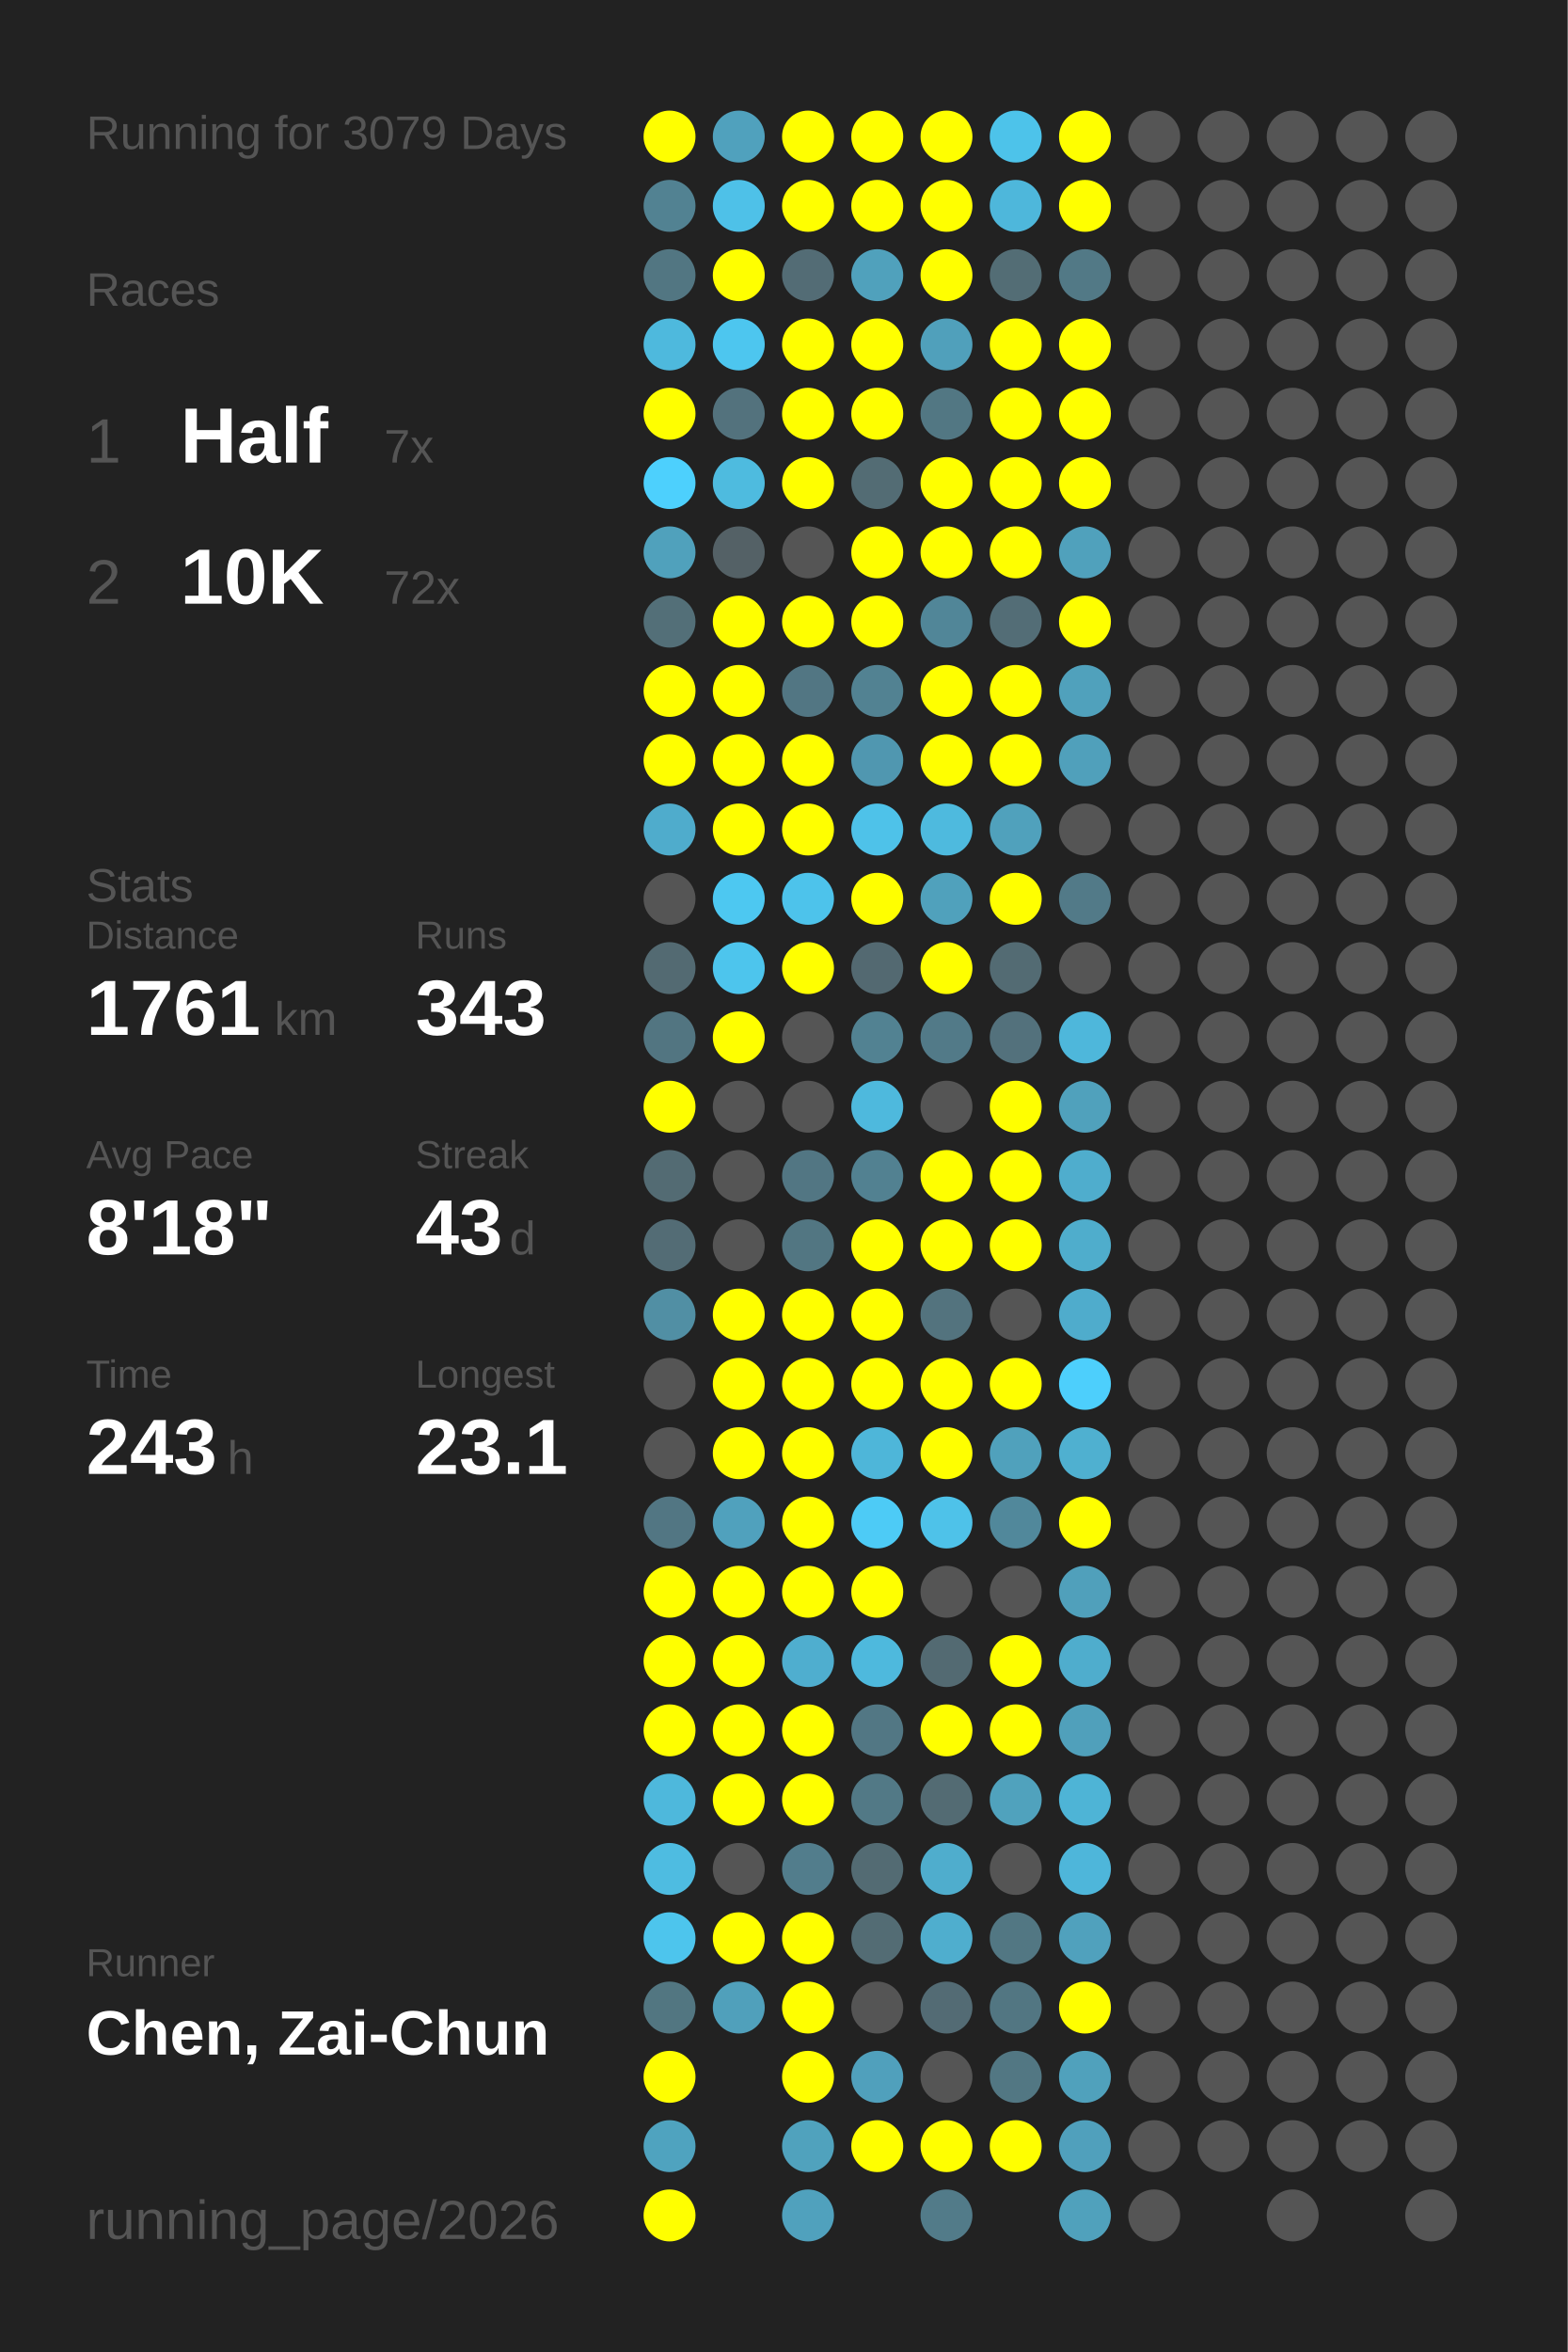
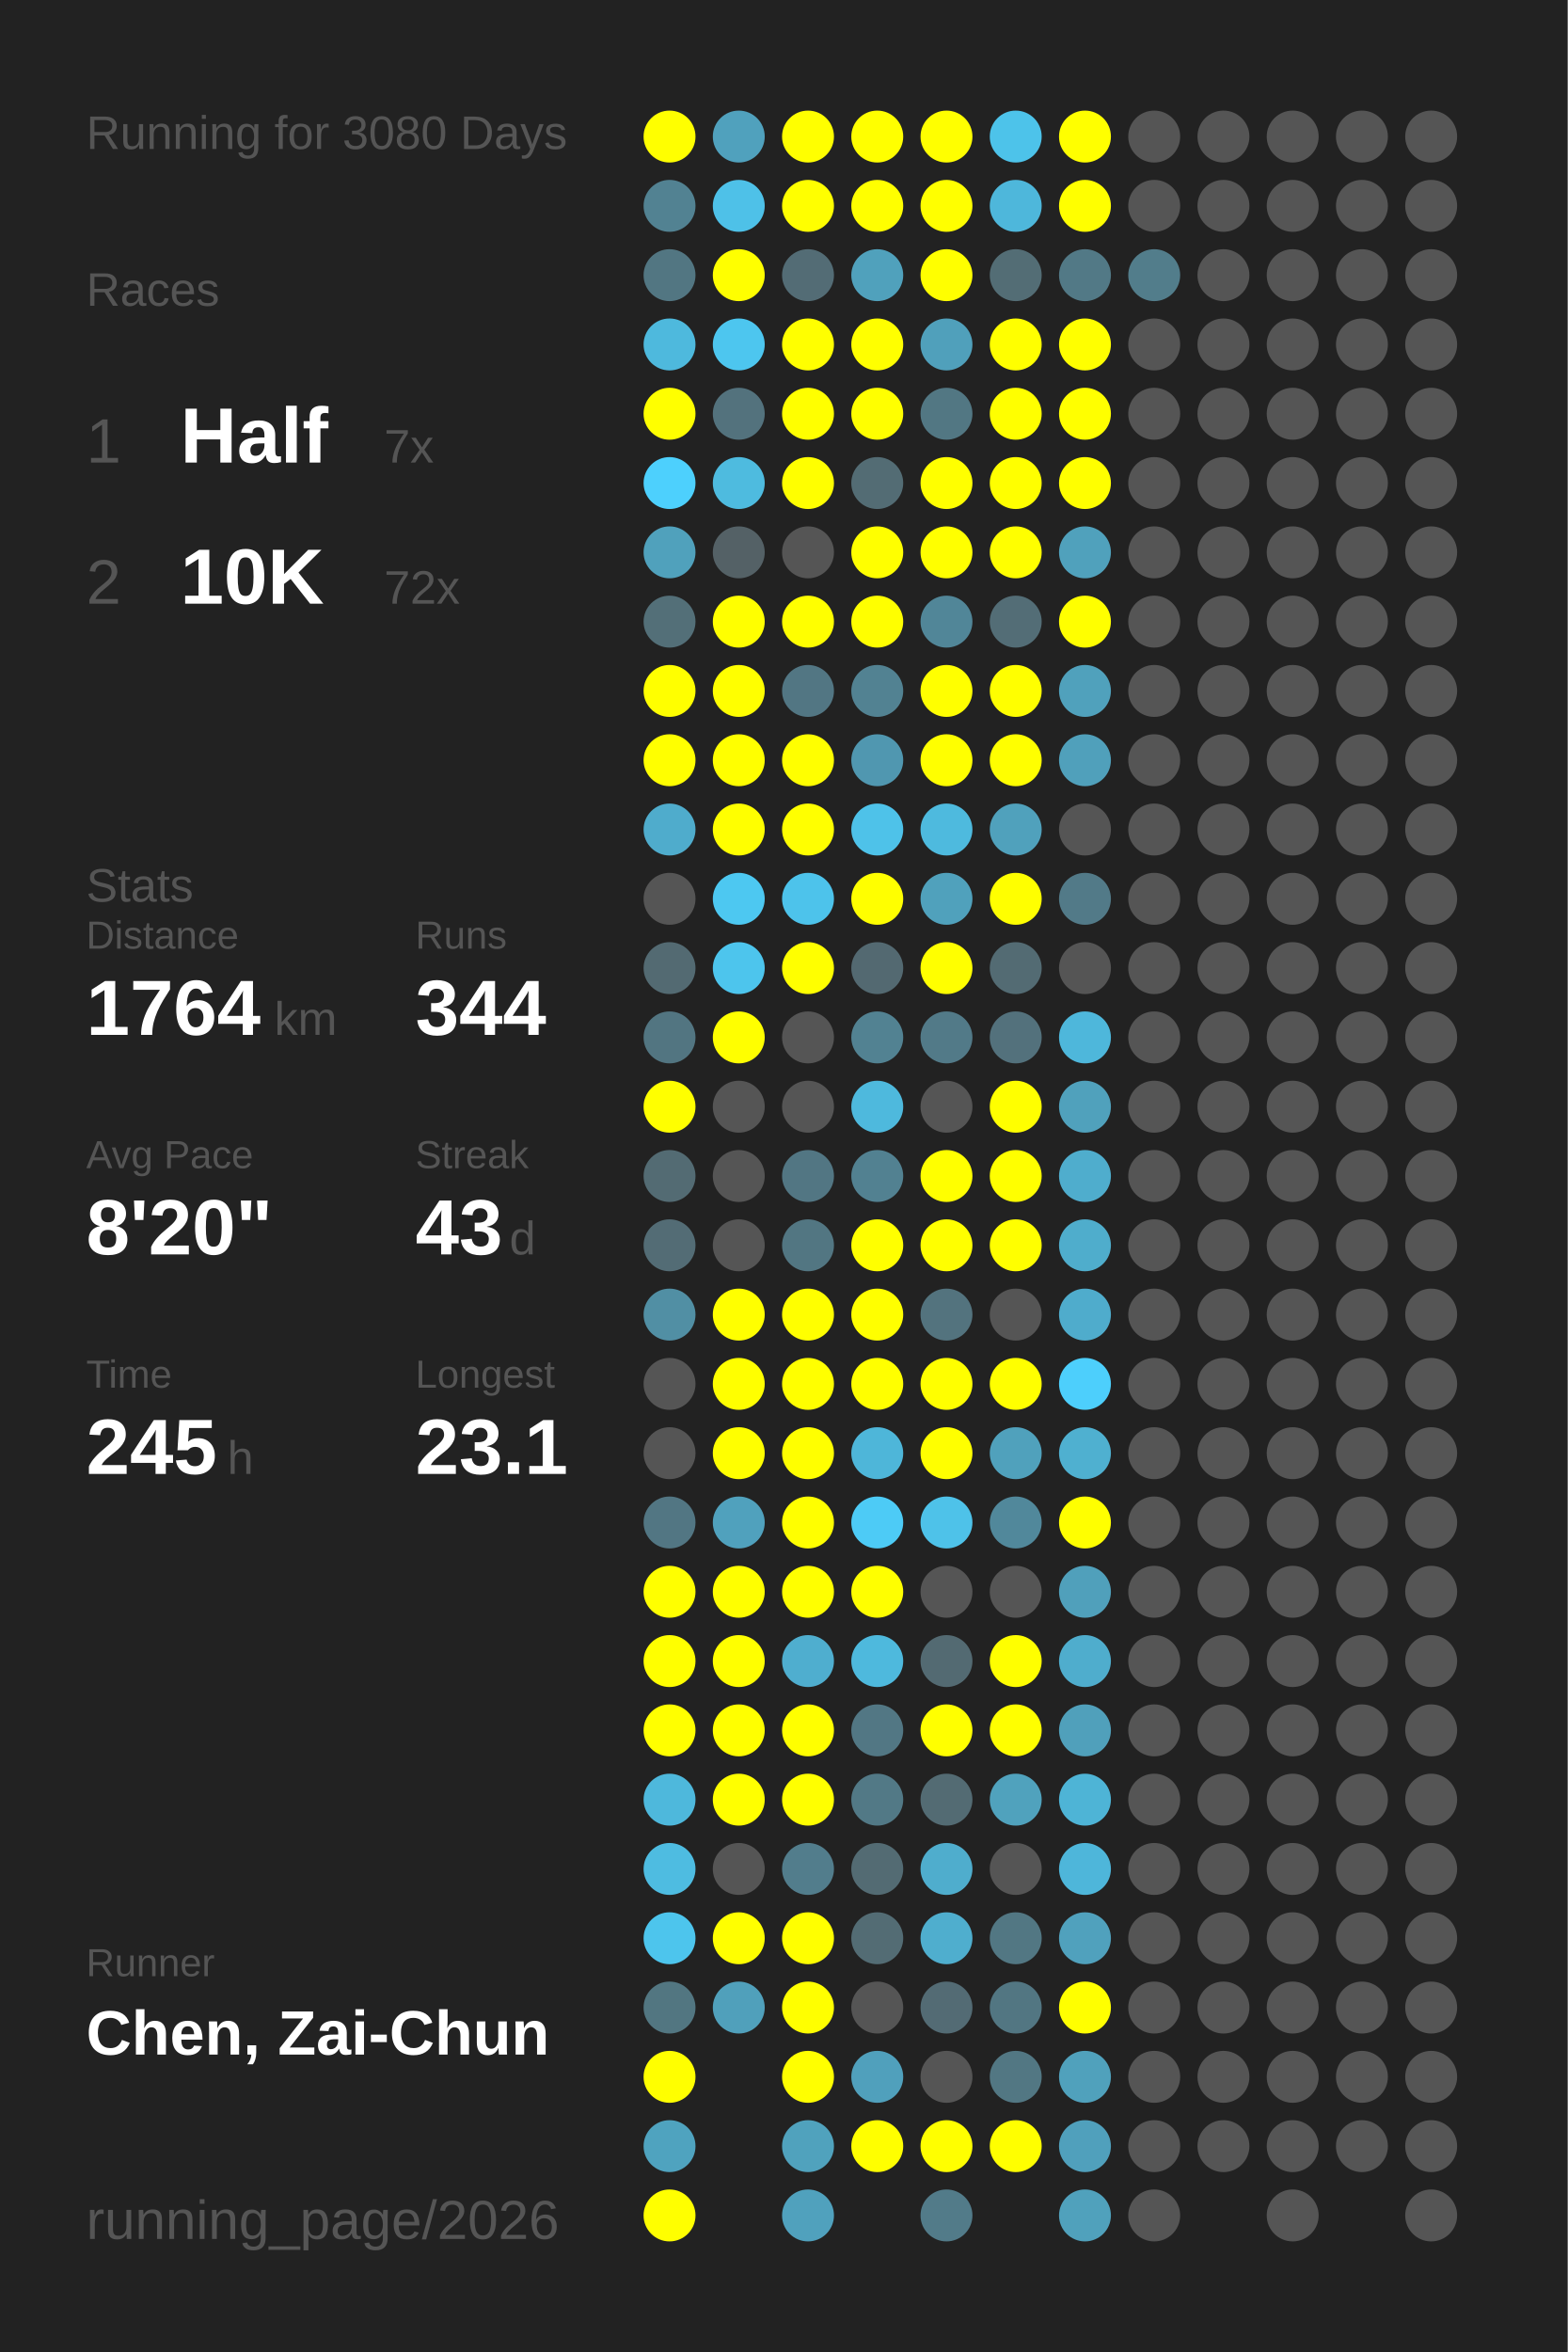
<svg xmlns="http://www.w3.org/2000/svg" baseProfile="full" height="300mm" version="1.1" viewBox="0,0,200,300" width="200mm">
  <defs />
  <rect fill="#222222" height="300" width="200" x="0" y="0" />
-   <text fill="#555555" style="font-size:6px; font-family:Arial;" x="11" y="19">Running for 3079 Days</text>
+   <text fill="#555555" style="font-size:6px; font-family:Arial;" x="11" y="19">Running for 3080 Days</text>
  <text fill="#555555" style="font-size:6px; font-family:Arial;" x="11" y="39">Races</text>
  <text fill="#555555" style="font-size:8px; font-family:Arial;" x="11" y="59">1</text>
  <text fill="#FFFFFF" style="font-size:10px; font-family:Arial; font-weight:bold;" x="23" y="59">Half</text>
  <text fill="#555555" style="font-size:6px; font-family:Arial;" x="49" y="59">7x</text>
  <text fill="#555555" style="font-size:8px; font-family:Arial;" x="11" y="77">2</text>
  <text fill="#FFFFFF" style="font-size:10px; font-family:Arial; font-weight:bold;" x="23" y="77">10K</text>
  <text fill="#555555" style="font-size:6px; font-family:Arial;" x="49" y="77">72x</text>
  <text fill="#555555" style="font-size:6px; font-family:Arial;" x="11" y="115">Stats</text>
  <text fill="#555555" style="font-size:5px; font-family:Arial;" x="11" y="121">Distance</text>
-   <text fill="#FFFFFF" style="font-size:10px; font-family:Arial; font-weight:bold;" x="11" y="132">1761</text>
+   <text fill="#FFFFFF" style="font-size:10px; font-family:Arial; font-weight:bold;" x="11" y="132">1764</text>
  <text fill="#555555" style="font-size:6px; font-family:Arial;" x="35" y="132">km</text>
  <text fill="#555555" style="font-size:5px; font-family:Arial;" x="53" y="121">Runs</text>
-   <text fill="#FFFFFF" style="font-size:10px; font-family:Arial; font-weight:bold;" x="53" y="132">343</text>
+   <text fill="#FFFFFF" style="font-size:10px; font-family:Arial; font-weight:bold;" x="53" y="132">344</text>
  <text fill="#555555" style="font-size:5px; font-family:Arial;" x="11" y="149">Avg Pace</text>
-   <text fill="#FFFFFF" style="font-size:10px; font-family:Arial; font-weight:bold;" x="11" y="160">8'18"</text>
+   <text fill="#FFFFFF" style="font-size:10px; font-family:Arial; font-weight:bold;" x="11" y="160">8'20"</text>
  <text fill="#555555" style="font-size:5px; font-family:Arial;" x="53" y="149">Streak</text>
  <text fill="#FFFFFF" style="font-size:10px; font-family:Arial; font-weight:bold;" x="53" y="160">43</text>
  <text fill="#555555" style="font-size:6px; font-family:Arial;" x="65" y="160">d</text>
  <text fill="#555555" style="font-size:5px; font-family:Arial;" x="11" y="177">Time</text>
-   <text fill="#FFFFFF" style="font-size:10px; font-family:Arial; font-weight:bold;" x="11" y="188">243</text>
+   <text fill="#FFFFFF" style="font-size:10px; font-family:Arial; font-weight:bold;" x="11" y="188">245</text>
  <text fill="#555555" style="font-size:6px; font-family:Arial;" x="29" y="188">h</text>
  <text fill="#555555" style="font-size:5px; font-family:Arial;" x="53" y="177">Longest</text>
  <text fill="#FFFFFF" style="font-size:10px; font-family:Arial; font-weight:bold;" x="53" y="188">23.1</text>
  <text fill="#555555" style="font-size:5px; font-family:Arial;" x="11" y="252.065">Runner</text>
  <text fill="#FFFFFF" style="font-size:8px; font-family:Arial; font-weight:bold;" x="11" y="262.065">Chen, Zai-Chun</text>
  <text fill="#555555" style="font-size:7px; font-family:Arial;" x="11" y="285.581">running_page/2026</text>
  <circle cx="85.417" cy="17.419" fill="#FFFF00" r="3.312" />
  <circle cx="85.417" cy="26.258" fill="#528292" r="3.312" />
  <circle cx="85.417" cy="35.097" fill="#527682" r="3.312" />
  <circle cx="85.417" cy="43.935" fill="#4eb9dd" r="3.312" />
  <circle cx="85.417" cy="52.774" fill="#FFFF00" r="3.312" />
  <circle cx="85.417" cy="61.613" fill="#4dd0fd" r="3.312" />
  <circle cx="85.417" cy="70.452" fill="#50a1bc" r="3.312" />
  <circle cx="85.417" cy="79.29" fill="#536f78" r="3.312" />
  <circle cx="85.417" cy="88.129" fill="#FFFF00" r="3.312" />
  <circle cx="85.417" cy="96.968" fill="#FFFF00" r="3.312" />
  <circle cx="85.417" cy="105.806" fill="#4faccc" r="3.312" />
  <circle cx="85.417" cy="114.645" fill="#555555" r="3.312" />
  <circle cx="85.417" cy="123.484" fill="#536a72" r="3.312" />
  <circle cx="85.417" cy="132.323" fill="#527581" r="3.312" />
  <circle cx="85.417" cy="141.161" fill="#FFFF00" r="3.312" />
  <circle cx="85.417" cy="150" fill="#536b73" r="3.312" />
  <circle cx="85.417" cy="158.839" fill="#536c75" r="3.312" />
  <circle cx="85.417" cy="167.677" fill="#518fa4" r="3.312" />
  <circle cx="85.417" cy="176.516" fill="#555555" r="3.312" />
  <circle cx="85.417" cy="185.355" fill="#555555" r="3.312" />
  <circle cx="85.417" cy="194.194" fill="#527683" r="3.312" />
  <circle cx="85.417" cy="203.032" fill="#FFFF00" r="3.312" />
  <circle cx="85.417" cy="211.871" fill="#FFFF00" r="3.312" />
  <circle cx="85.417" cy="220.71" fill="#FFFF00" r="3.312" />
  <circle cx="85.417" cy="229.548" fill="#4eb8dc" r="3.312" />
  <circle cx="85.417" cy="238.387" fill="#4ebce1" r="3.312" />
  <circle cx="85.417" cy="247.226" fill="#4dc5ed" r="3.312" />
  <circle cx="85.417" cy="256.065" fill="#527681" r="3.312" />
  <circle cx="85.417" cy="264.903" fill="#FFFF00" r="3.312" />
  <circle cx="85.417" cy="273.742" fill="#4fa3bf" r="3.312" />
  <circle cx="85.417" cy="282.581" fill="#FFFF00" r="3.312" />
  <circle cx="94.25" cy="17.419" fill="#50a1bd" r="3.312" />
  <circle cx="94.25" cy="26.258" fill="#4ec1e8" r="3.312" />
  <circle cx="94.25" cy="35.097" fill="#FFFF00" r="3.312" />
  <circle cx="94.25" cy="43.935" fill="#4dc6ef" r="3.312" />
  <circle cx="94.25" cy="52.774" fill="#53727d" r="3.312" />
  <circle cx="94.25" cy="61.613" fill="#4ebbdf" r="3.312" />
  <circle cx="94.25" cy="70.452" fill="#546166" r="3.312" />
  <circle cx="94.25" cy="79.29" fill="#FFFF00" r="3.312" />
  <circle cx="94.25" cy="88.129" fill="#FFFF00" r="3.312" />
  <circle cx="94.25" cy="96.968" fill="#FFFF00" r="3.312" />
  <circle cx="94.25" cy="105.806" fill="#FFFF00" r="3.312" />
  <circle cx="94.25" cy="114.645" fill="#4dc8f1" r="3.312" />
  <circle cx="94.25" cy="123.484" fill="#4dc5ed" r="3.312" />
  <circle cx="94.25" cy="132.323" fill="#FFFF00" r="3.312" />
  <circle cx="94.25" cy="141.161" fill="#555555" r="3.312" />
  <circle cx="94.25" cy="150" fill="#555555" r="3.312" />
  <circle cx="94.25" cy="158.839" fill="#555555" r="3.312" />
  <circle cx="94.25" cy="167.677" fill="#FFFF00" r="3.312" />
  <circle cx="94.25" cy="176.516" fill="#FFFF00" r="3.312" />
  <circle cx="94.25" cy="185.355" fill="#FFFF00" r="3.312" />
  <circle cx="94.25" cy="194.194" fill="#50a1bd" r="3.312" />
  <circle cx="94.25" cy="203.032" fill="#FFFF00" r="3.312" />
  <circle cx="94.25" cy="211.871" fill="#FFFF00" r="3.312" />
  <circle cx="94.25" cy="220.71" fill="#FFFF00" r="3.312" />
  <circle cx="94.25" cy="229.548" fill="#FFFF00" r="3.312" />
  <circle cx="94.25" cy="238.387" fill="#555555" r="3.312" />
  <circle cx="94.25" cy="247.226" fill="#FFFF00" r="3.312" />
  <circle cx="94.25" cy="256.065" fill="#50a0bb" r="3.312" />
  <circle cx="103.083" cy="17.419" fill="#FFFF00" r="3.312" />
  <circle cx="103.083" cy="26.258" fill="#FFFF00" r="3.312" />
  <circle cx="103.083" cy="35.097" fill="#536c75" r="3.312" />
  <circle cx="103.083" cy="43.935" fill="#FFFF00" r="3.312" />
  <circle cx="103.083" cy="52.774" fill="#FFFF00" r="3.312" />
  <circle cx="103.083" cy="61.613" fill="#FFFF00" r="3.312" />
  <circle cx="103.083" cy="70.452" fill="#555555" r="3.312" />
  <circle cx="103.083" cy="79.29" fill="#FFFF00" r="3.312" />
  <circle cx="103.083" cy="88.129" fill="#527683" r="3.312" />
  <circle cx="103.083" cy="96.968" fill="#FFFF00" r="3.312" />
  <circle cx="103.083" cy="105.806" fill="#FFFF00" r="3.312" />
  <circle cx="103.083" cy="114.645" fill="#4dc3eb" r="3.312" />
  <circle cx="103.083" cy="123.484" fill="#FFFF00" r="3.312" />
  <circle cx="103.083" cy="132.323" fill="#555555" r="3.312" />
  <circle cx="103.083" cy="141.161" fill="#555555" r="3.312" />
  <circle cx="103.083" cy="150" fill="#527683" r="3.312" />
  <circle cx="103.083" cy="158.839" fill="#527682" r="3.312" />
  <circle cx="103.083" cy="167.677" fill="#FFFF00" r="3.312" />
  <circle cx="103.083" cy="176.516" fill="#FFFF00" r="3.312" />
  <circle cx="103.083" cy="185.355" fill="#FFFF00" r="3.312" />
  <circle cx="103.083" cy="194.194" fill="#FFFF00" r="3.312" />
  <circle cx="103.083" cy="203.032" fill="#FFFF00" r="3.312" />
  <circle cx="103.083" cy="211.871" fill="#4faecf" r="3.312" />
  <circle cx="103.083" cy="220.71" fill="#FFFF00" r="3.312" />
  <circle cx="103.083" cy="229.548" fill="#FFFF00" r="3.312" />
  <circle cx="103.083" cy="238.387" fill="#527d8c" r="3.312" />
  <circle cx="103.083" cy="247.226" fill="#FFFF00" r="3.312" />
  <circle cx="103.083" cy="256.065" fill="#FFFF00" r="3.312" />
  <circle cx="103.083" cy="264.903" fill="#FFFF00" r="3.312" />
  <circle cx="103.083" cy="273.742" fill="#50a2bd" r="3.312" />
  <circle cx="103.083" cy="282.581" fill="#50a1bd" r="3.312" />
  <circle cx="111.917" cy="17.419" fill="#FFFF00" r="3.312" />
  <circle cx="111.917" cy="26.258" fill="#FFFF00" r="3.312" />
  <circle cx="111.917" cy="35.097" fill="#50a1bc" r="3.312" />
  <circle cx="111.917" cy="43.935" fill="#FFFF00" r="3.312" />
  <circle cx="111.917" cy="52.774" fill="#FFFF00" r="3.312" />
  <circle cx="111.917" cy="61.613" fill="#536c74" r="3.312" />
  <circle cx="111.917" cy="70.452" fill="#FFFF00" r="3.312" />
  <circle cx="111.917" cy="79.29" fill="#FFFF00" r="3.312" />
  <circle cx="111.917" cy="88.129" fill="#528292" r="3.312" />
  <circle cx="111.917" cy="96.968" fill="#5097b0" r="3.312" />
  <circle cx="111.917" cy="105.806" fill="#4ec2e9" r="3.312" />
  <circle cx="111.917" cy="114.645" fill="#FFFF00" r="3.312" />
  <circle cx="111.917" cy="123.484" fill="#536971" r="3.312" />
  <circle cx="111.917" cy="132.323" fill="#528292" r="3.312" />
  <circle cx="111.917" cy="141.161" fill="#4eb9dd" r="3.312" />
  <circle cx="111.917" cy="150" fill="#528191" r="3.312" />
  <circle cx="111.917" cy="158.839" fill="#FFFF00" r="3.312" />
  <circle cx="111.917" cy="167.677" fill="#FFFF00" r="3.312" />
  <circle cx="111.917" cy="176.516" fill="#FFFF00" r="3.312" />
  <circle cx="111.917" cy="185.355" fill="#4eb6d9" r="3.312" />
  <circle cx="111.917" cy="194.194" fill="#4dcbf6" r="3.312" />
  <circle cx="111.917" cy="203.032" fill="#FFFF00" r="3.312" />
  <circle cx="111.917" cy="211.871" fill="#4eb9dd" r="3.312" />
  <circle cx="111.917" cy="220.71" fill="#527784" r="3.312" />
  <circle cx="111.917" cy="229.548" fill="#527986" r="3.312" />
  <circle cx="111.917" cy="238.387" fill="#536b73" r="3.312" />
  <circle cx="111.917" cy="247.226" fill="#536c74" r="3.312" />
  <circle cx="111.917" cy="256.065" fill="#555555" r="3.312" />
  <circle cx="111.917" cy="264.903" fill="#50a0bc" r="3.312" />
  <circle cx="111.917" cy="273.742" fill="#FFFF00" r="3.312" />
  <circle cx="120.75" cy="17.419" fill="#FFFF00" r="3.312" />
  <circle cx="120.75" cy="26.258" fill="#FFFF00" r="3.312" />
  <circle cx="120.75" cy="35.097" fill="#FFFF00" r="3.312" />
  <circle cx="120.75" cy="43.935" fill="#50a0bb" r="3.312" />
  <circle cx="120.75" cy="52.774" fill="#527783" r="3.312" />
  <circle cx="120.75" cy="61.613" fill="#FFFF00" r="3.312" />
  <circle cx="120.75" cy="70.452" fill="#FFFF00" r="3.312" />
  <circle cx="120.75" cy="79.29" fill="#518698" r="3.312" />
  <circle cx="120.75" cy="88.129" fill="#FFFF00" r="3.312" />
  <circle cx="120.75" cy="96.968" fill="#FFFF00" r="3.312" />
  <circle cx="120.75" cy="105.806" fill="#4ebade" r="3.312" />
  <circle cx="120.75" cy="114.645" fill="#50a1bc" r="3.312" />
  <circle cx="120.75" cy="123.484" fill="#FFFF00" r="3.312" />
  <circle cx="120.75" cy="132.323" fill="#527a88" r="3.312" />
  <circle cx="120.75" cy="141.161" fill="#555555" r="3.312" />
  <circle cx="120.75" cy="150" fill="#FFFF00" r="3.312" />
  <circle cx="120.75" cy="158.839" fill="#FFFF00" r="3.312" />
  <circle cx="120.75" cy="167.677" fill="#53737e" r="3.312" />
  <circle cx="120.75" cy="176.516" fill="#FFFF00" r="3.312" />
  <circle cx="120.75" cy="185.355" fill="#FFFF00" r="3.312" />
  <circle cx="120.75" cy="194.194" fill="#4ec2e9" r="3.312" />
  <circle cx="120.75" cy="203.032" fill="#555555" r="3.312" />
  <circle cx="120.75" cy="211.871" fill="#536a72" r="3.312" />
  <circle cx="120.75" cy="220.71" fill="#FFFF00" r="3.312" />
  <circle cx="120.75" cy="229.548" fill="#536b73" r="3.312" />
  <circle cx="120.75" cy="238.387" fill="#4fadcd" r="3.312" />
  <circle cx="120.75" cy="247.226" fill="#4faece" r="3.312" />
  <circle cx="120.75" cy="256.065" fill="#536b74" r="3.312" />
  <circle cx="120.75" cy="264.903" fill="#555555" r="3.312" />
  <circle cx="120.75" cy="273.742" fill="#FFFF00" r="3.312" />
  <circle cx="120.75" cy="282.581" fill="#527b89" r="3.312" />
  <circle cx="129.583" cy="17.419" fill="#4dc3ea" r="3.312" />
  <circle cx="129.583" cy="26.258" fill="#4eb7db" r="3.312" />
  <circle cx="129.583" cy="35.097" fill="#536d75" r="3.312" />
  <circle cx="129.583" cy="43.935" fill="#FFFF00" r="3.312" />
  <circle cx="129.583" cy="52.774" fill="#FFFF00" r="3.312" />
  <circle cx="129.583" cy="61.613" fill="#FFFF00" r="3.312" />
  <circle cx="129.583" cy="70.452" fill="#FFFF00" r="3.312" />
  <circle cx="129.583" cy="79.29" fill="#536d76" r="3.312" />
  <circle cx="129.583" cy="88.129" fill="#FFFF00" r="3.312" />
  <circle cx="129.583" cy="96.968" fill="#FFFF00" r="3.312" />
  <circle cx="129.583" cy="105.806" fill="#50a1bc" r="3.312" />
  <circle cx="129.583" cy="114.645" fill="#FFFF00" r="3.312" />
  <circle cx="129.583" cy="123.484" fill="#536b73" r="3.312" />
  <circle cx="129.583" cy="132.323" fill="#53717c" r="3.312" />
  <circle cx="129.583" cy="141.161" fill="#FFFF00" r="3.312" />
  <circle cx="129.583" cy="150" fill="#FFFF00" r="3.312" />
  <circle cx="129.583" cy="158.839" fill="#FFFF00" r="3.312" />
  <circle cx="129.583" cy="167.677" fill="#555555" r="3.312" />
  <circle cx="129.583" cy="176.516" fill="#FFFF00" r="3.312" />
  <circle cx="129.583" cy="185.355" fill="#50a1bc" r="3.312" />
  <circle cx="129.583" cy="194.194" fill="#51889b" r="3.312" />
  <circle cx="129.583" cy="203.032" fill="#555555" r="3.312" />
  <circle cx="129.583" cy="211.871" fill="#FFFF00" r="3.312" />
  <circle cx="129.583" cy="220.71" fill="#FFFF00" r="3.312" />
  <circle cx="129.583" cy="229.548" fill="#50a2bd" r="3.312" />
  <circle cx="129.583" cy="238.387" fill="#555555" r="3.312" />
  <circle cx="129.583" cy="247.226" fill="#527783" r="3.312" />
  <circle cx="129.583" cy="256.065" fill="#527682" r="3.312" />
  <circle cx="129.583" cy="264.903" fill="#527783" r="3.312" />
  <circle cx="129.583" cy="273.742" fill="#FFFF00" r="3.312" />
  <circle cx="138.417" cy="17.419" fill="#FFFF00" r="3.312" />
  <circle cx="138.417" cy="26.258" fill="#FFFF00" r="3.312" />
  <circle cx="138.417" cy="35.097" fill="#527986" r="3.312" />
  <circle cx="138.417" cy="43.935" fill="#FFFF00" r="3.312" />
  <circle cx="138.417" cy="52.774" fill="#FFFF00" r="3.312" />
  <circle cx="138.417" cy="61.613" fill="#FFFF00" r="3.312" />
  <circle cx="138.417" cy="70.452" fill="#50a1bc" r="3.312" />
  <circle cx="138.417" cy="79.29" fill="#FFFF00" r="3.312" />
  <circle cx="138.417" cy="88.129" fill="#50a1bc" r="3.312" />
  <circle cx="138.417" cy="96.968" fill="#50a0bb" r="3.312" />
  <circle cx="138.417" cy="105.806" fill="#555555" r="3.312" />
  <circle cx="138.417" cy="114.645" fill="#527a88" r="3.312" />
  <circle cx="138.417" cy="123.484" fill="#555555" r="3.312" />
  <circle cx="138.417" cy="132.323" fill="#4eb7db" r="3.312" />
  <circle cx="138.417" cy="141.161" fill="#50a1bc" r="3.312" />
  <circle cx="138.417" cy="150" fill="#4fadcd" r="3.312" />
  <circle cx="138.417" cy="158.839" fill="#4fadcc" r="3.312" />
  <circle cx="138.417" cy="167.677" fill="#4faccc" r="3.312" />
  <circle cx="138.417" cy="176.516" fill="#4dcffc" r="3.312" />
  <circle cx="138.417" cy="185.355" fill="#4fb0d0" r="3.312" />
  <circle cx="138.417" cy="194.194" fill="#FFFF00" r="3.312" />
  <circle cx="138.417" cy="203.032" fill="#50a0bb" r="3.312" />
  <circle cx="138.417" cy="211.871" fill="#4fadcd" r="3.312" />
  <circle cx="138.417" cy="220.71" fill="#50a0bb" r="3.312" />
  <circle cx="138.417" cy="229.548" fill="#4eb4d6" r="3.312" />
  <circle cx="138.417" cy="238.387" fill="#4eb6da" r="3.312" />
  <circle cx="138.417" cy="247.226" fill="#50a1bd" r="3.312" />
  <circle cx="138.417" cy="256.065" fill="#FFFF00" r="3.312" />
  <circle cx="138.417" cy="264.903" fill="#50a1bc" r="3.312" />
  <circle cx="138.417" cy="273.742" fill="#50a0bc" r="3.312" />
  <circle cx="138.417" cy="282.581" fill="#50a1bc" r="3.312" />
  <circle cx="147.25" cy="17.419" fill="#555555" r="3.312" />
  <circle cx="147.25" cy="26.258" fill="#555555" r="3.312" />
-   <circle cx="147.25" cy="35.097" fill="#555555" r="3.312" />
+   <circle cx="147.25" cy="35.097" fill="#527d8b" r="3.312" />
  <circle cx="147.25" cy="43.935" fill="#555555" r="3.312" />
  <circle cx="147.25" cy="52.774" fill="#555555" r="3.312" />
  <circle cx="147.25" cy="61.613" fill="#555555" r="3.312" />
  <circle cx="147.25" cy="70.452" fill="#555555" r="3.312" />
  <circle cx="147.25" cy="79.29" fill="#555555" r="3.312" />
  <circle cx="147.25" cy="88.129" fill="#555555" r="3.312" />
  <circle cx="147.25" cy="96.968" fill="#555555" r="3.312" />
  <circle cx="147.25" cy="105.806" fill="#555555" r="3.312" />
  <circle cx="147.25" cy="114.645" fill="#555555" r="3.312" />
  <circle cx="147.25" cy="123.484" fill="#555555" r="3.312" />
  <circle cx="147.25" cy="132.323" fill="#555555" r="3.312" />
  <circle cx="147.25" cy="141.161" fill="#555555" r="3.312" />
  <circle cx="147.25" cy="150" fill="#555555" r="3.312" />
  <circle cx="147.25" cy="158.839" fill="#555555" r="3.312" />
  <circle cx="147.25" cy="167.677" fill="#555555" r="3.312" />
  <circle cx="147.25" cy="176.516" fill="#555555" r="3.312" />
  <circle cx="147.25" cy="185.355" fill="#555555" r="3.312" />
  <circle cx="147.25" cy="194.194" fill="#555555" r="3.312" />
  <circle cx="147.25" cy="203.032" fill="#555555" r="3.312" />
  <circle cx="147.25" cy="211.871" fill="#555555" r="3.312" />
  <circle cx="147.25" cy="220.71" fill="#555555" r="3.312" />
  <circle cx="147.25" cy="229.548" fill="#555555" r="3.312" />
  <circle cx="147.25" cy="238.387" fill="#555555" r="3.312" />
  <circle cx="147.25" cy="247.226" fill="#555555" r="3.312" />
  <circle cx="147.25" cy="256.065" fill="#555555" r="3.312" />
  <circle cx="147.25" cy="264.903" fill="#555555" r="3.312" />
  <circle cx="147.25" cy="273.742" fill="#555555" r="3.312" />
  <circle cx="147.25" cy="282.581" fill="#555555" r="3.312" />
  <circle cx="156.083" cy="17.419" fill="#555555" r="3.312" />
  <circle cx="156.083" cy="26.258" fill="#555555" r="3.312" />
  <circle cx="156.083" cy="35.097" fill="#555555" r="3.312" />
  <circle cx="156.083" cy="43.935" fill="#555555" r="3.312" />
  <circle cx="156.083" cy="52.774" fill="#555555" r="3.312" />
  <circle cx="156.083" cy="61.613" fill="#555555" r="3.312" />
  <circle cx="156.083" cy="70.452" fill="#555555" r="3.312" />
  <circle cx="156.083" cy="79.29" fill="#555555" r="3.312" />
  <circle cx="156.083" cy="88.129" fill="#555555" r="3.312" />
  <circle cx="156.083" cy="96.968" fill="#555555" r="3.312" />
  <circle cx="156.083" cy="105.806" fill="#555555" r="3.312" />
  <circle cx="156.083" cy="114.645" fill="#555555" r="3.312" />
  <circle cx="156.083" cy="123.484" fill="#555555" r="3.312" />
  <circle cx="156.083" cy="132.323" fill="#555555" r="3.312" />
  <circle cx="156.083" cy="141.161" fill="#555555" r="3.312" />
  <circle cx="156.083" cy="150" fill="#555555" r="3.312" />
  <circle cx="156.083" cy="158.839" fill="#555555" r="3.312" />
  <circle cx="156.083" cy="167.677" fill="#555555" r="3.312" />
  <circle cx="156.083" cy="176.516" fill="#555555" r="3.312" />
  <circle cx="156.083" cy="185.355" fill="#555555" r="3.312" />
  <circle cx="156.083" cy="194.194" fill="#555555" r="3.312" />
  <circle cx="156.083" cy="203.032" fill="#555555" r="3.312" />
  <circle cx="156.083" cy="211.871" fill="#555555" r="3.312" />
  <circle cx="156.083" cy="220.71" fill="#555555" r="3.312" />
  <circle cx="156.083" cy="229.548" fill="#555555" r="3.312" />
  <circle cx="156.083" cy="238.387" fill="#555555" r="3.312" />
  <circle cx="156.083" cy="247.226" fill="#555555" r="3.312" />
  <circle cx="156.083" cy="256.065" fill="#555555" r="3.312" />
  <circle cx="156.083" cy="264.903" fill="#555555" r="3.312" />
  <circle cx="156.083" cy="273.742" fill="#555555" r="3.312" />
  <circle cx="164.917" cy="17.419" fill="#555555" r="3.312" />
  <circle cx="164.917" cy="26.258" fill="#555555" r="3.312" />
  <circle cx="164.917" cy="35.097" fill="#555555" r="3.312" />
  <circle cx="164.917" cy="43.935" fill="#555555" r="3.312" />
  <circle cx="164.917" cy="52.774" fill="#555555" r="3.312" />
  <circle cx="164.917" cy="61.613" fill="#555555" r="3.312" />
  <circle cx="164.917" cy="70.452" fill="#555555" r="3.312" />
  <circle cx="164.917" cy="79.29" fill="#555555" r="3.312" />
  <circle cx="164.917" cy="88.129" fill="#555555" r="3.312" />
  <circle cx="164.917" cy="96.968" fill="#555555" r="3.312" />
  <circle cx="164.917" cy="105.806" fill="#555555" r="3.312" />
  <circle cx="164.917" cy="114.645" fill="#555555" r="3.312" />
  <circle cx="164.917" cy="123.484" fill="#555555" r="3.312" />
  <circle cx="164.917" cy="132.323" fill="#555555" r="3.312" />
  <circle cx="164.917" cy="141.161" fill="#555555" r="3.312" />
  <circle cx="164.917" cy="150" fill="#555555" r="3.312" />
  <circle cx="164.917" cy="158.839" fill="#555555" r="3.312" />
  <circle cx="164.917" cy="167.677" fill="#555555" r="3.312" />
  <circle cx="164.917" cy="176.516" fill="#555555" r="3.312" />
  <circle cx="164.917" cy="185.355" fill="#555555" r="3.312" />
  <circle cx="164.917" cy="194.194" fill="#555555" r="3.312" />
  <circle cx="164.917" cy="203.032" fill="#555555" r="3.312" />
  <circle cx="164.917" cy="211.871" fill="#555555" r="3.312" />
  <circle cx="164.917" cy="220.71" fill="#555555" r="3.312" />
  <circle cx="164.917" cy="229.548" fill="#555555" r="3.312" />
  <circle cx="164.917" cy="238.387" fill="#555555" r="3.312" />
  <circle cx="164.917" cy="247.226" fill="#555555" r="3.312" />
  <circle cx="164.917" cy="256.065" fill="#555555" r="3.312" />
  <circle cx="164.917" cy="264.903" fill="#555555" r="3.312" />
  <circle cx="164.917" cy="273.742" fill="#555555" r="3.312" />
  <circle cx="164.917" cy="282.581" fill="#555555" r="3.312" />
  <circle cx="173.75" cy="17.419" fill="#555555" r="3.312" />
  <circle cx="173.75" cy="26.258" fill="#555555" r="3.312" />
  <circle cx="173.75" cy="35.097" fill="#555555" r="3.312" />
  <circle cx="173.75" cy="43.935" fill="#555555" r="3.312" />
  <circle cx="173.75" cy="52.774" fill="#555555" r="3.312" />
  <circle cx="173.75" cy="61.613" fill="#555555" r="3.312" />
  <circle cx="173.75" cy="70.452" fill="#555555" r="3.312" />
  <circle cx="173.75" cy="79.29" fill="#555555" r="3.312" />
  <circle cx="173.75" cy="88.129" fill="#555555" r="3.312" />
  <circle cx="173.75" cy="96.968" fill="#555555" r="3.312" />
  <circle cx="173.75" cy="105.806" fill="#555555" r="3.312" />
  <circle cx="173.75" cy="114.645" fill="#555555" r="3.312" />
  <circle cx="173.75" cy="123.484" fill="#555555" r="3.312" />
  <circle cx="173.75" cy="132.323" fill="#555555" r="3.312" />
  <circle cx="173.75" cy="141.161" fill="#555555" r="3.312" />
  <circle cx="173.75" cy="150" fill="#555555" r="3.312" />
  <circle cx="173.75" cy="158.839" fill="#555555" r="3.312" />
  <circle cx="173.75" cy="167.677" fill="#555555" r="3.312" />
  <circle cx="173.75" cy="176.516" fill="#555555" r="3.312" />
  <circle cx="173.75" cy="185.355" fill="#555555" r="3.312" />
  <circle cx="173.75" cy="194.194" fill="#555555" r="3.312" />
  <circle cx="173.75" cy="203.032" fill="#555555" r="3.312" />
  <circle cx="173.75" cy="211.871" fill="#555555" r="3.312" />
  <circle cx="173.75" cy="220.71" fill="#555555" r="3.312" />
  <circle cx="173.75" cy="229.548" fill="#555555" r="3.312" />
  <circle cx="173.75" cy="238.387" fill="#555555" r="3.312" />
  <circle cx="173.75" cy="247.226" fill="#555555" r="3.312" />
  <circle cx="173.75" cy="256.065" fill="#555555" r="3.312" />
  <circle cx="173.75" cy="264.903" fill="#555555" r="3.312" />
  <circle cx="173.75" cy="273.742" fill="#555555" r="3.312" />
  <circle cx="182.583" cy="17.419" fill="#555555" r="3.312" />
  <circle cx="182.583" cy="26.258" fill="#555555" r="3.312" />
  <circle cx="182.583" cy="35.097" fill="#555555" r="3.312" />
  <circle cx="182.583" cy="43.935" fill="#555555" r="3.312" />
  <circle cx="182.583" cy="52.774" fill="#555555" r="3.312" />
  <circle cx="182.583" cy="61.613" fill="#555555" r="3.312" />
  <circle cx="182.583" cy="70.452" fill="#555555" r="3.312" />
  <circle cx="182.583" cy="79.29" fill="#555555" r="3.312" />
  <circle cx="182.583" cy="88.129" fill="#555555" r="3.312" />
  <circle cx="182.583" cy="96.968" fill="#555555" r="3.312" />
  <circle cx="182.583" cy="105.806" fill="#555555" r="3.312" />
  <circle cx="182.583" cy="114.645" fill="#555555" r="3.312" />
  <circle cx="182.583" cy="123.484" fill="#555555" r="3.312" />
  <circle cx="182.583" cy="132.323" fill="#555555" r="3.312" />
  <circle cx="182.583" cy="141.161" fill="#555555" r="3.312" />
  <circle cx="182.583" cy="150" fill="#555555" r="3.312" />
  <circle cx="182.583" cy="158.839" fill="#555555" r="3.312" />
  <circle cx="182.583" cy="167.677" fill="#555555" r="3.312" />
  <circle cx="182.583" cy="176.516" fill="#555555" r="3.312" />
  <circle cx="182.583" cy="185.355" fill="#555555" r="3.312" />
  <circle cx="182.583" cy="194.194" fill="#555555" r="3.312" />
  <circle cx="182.583" cy="203.032" fill="#555555" r="3.312" />
  <circle cx="182.583" cy="211.871" fill="#555555" r="3.312" />
  <circle cx="182.583" cy="220.71" fill="#555555" r="3.312" />
  <circle cx="182.583" cy="229.548" fill="#555555" r="3.312" />
  <circle cx="182.583" cy="238.387" fill="#555555" r="3.312" />
  <circle cx="182.583" cy="247.226" fill="#555555" r="3.312" />
  <circle cx="182.583" cy="256.065" fill="#555555" r="3.312" />
  <circle cx="182.583" cy="264.903" fill="#555555" r="3.312" />
  <circle cx="182.583" cy="273.742" fill="#555555" r="3.312" />
  <circle cx="182.583" cy="282.581" fill="#555555" r="3.312" />
</svg>
